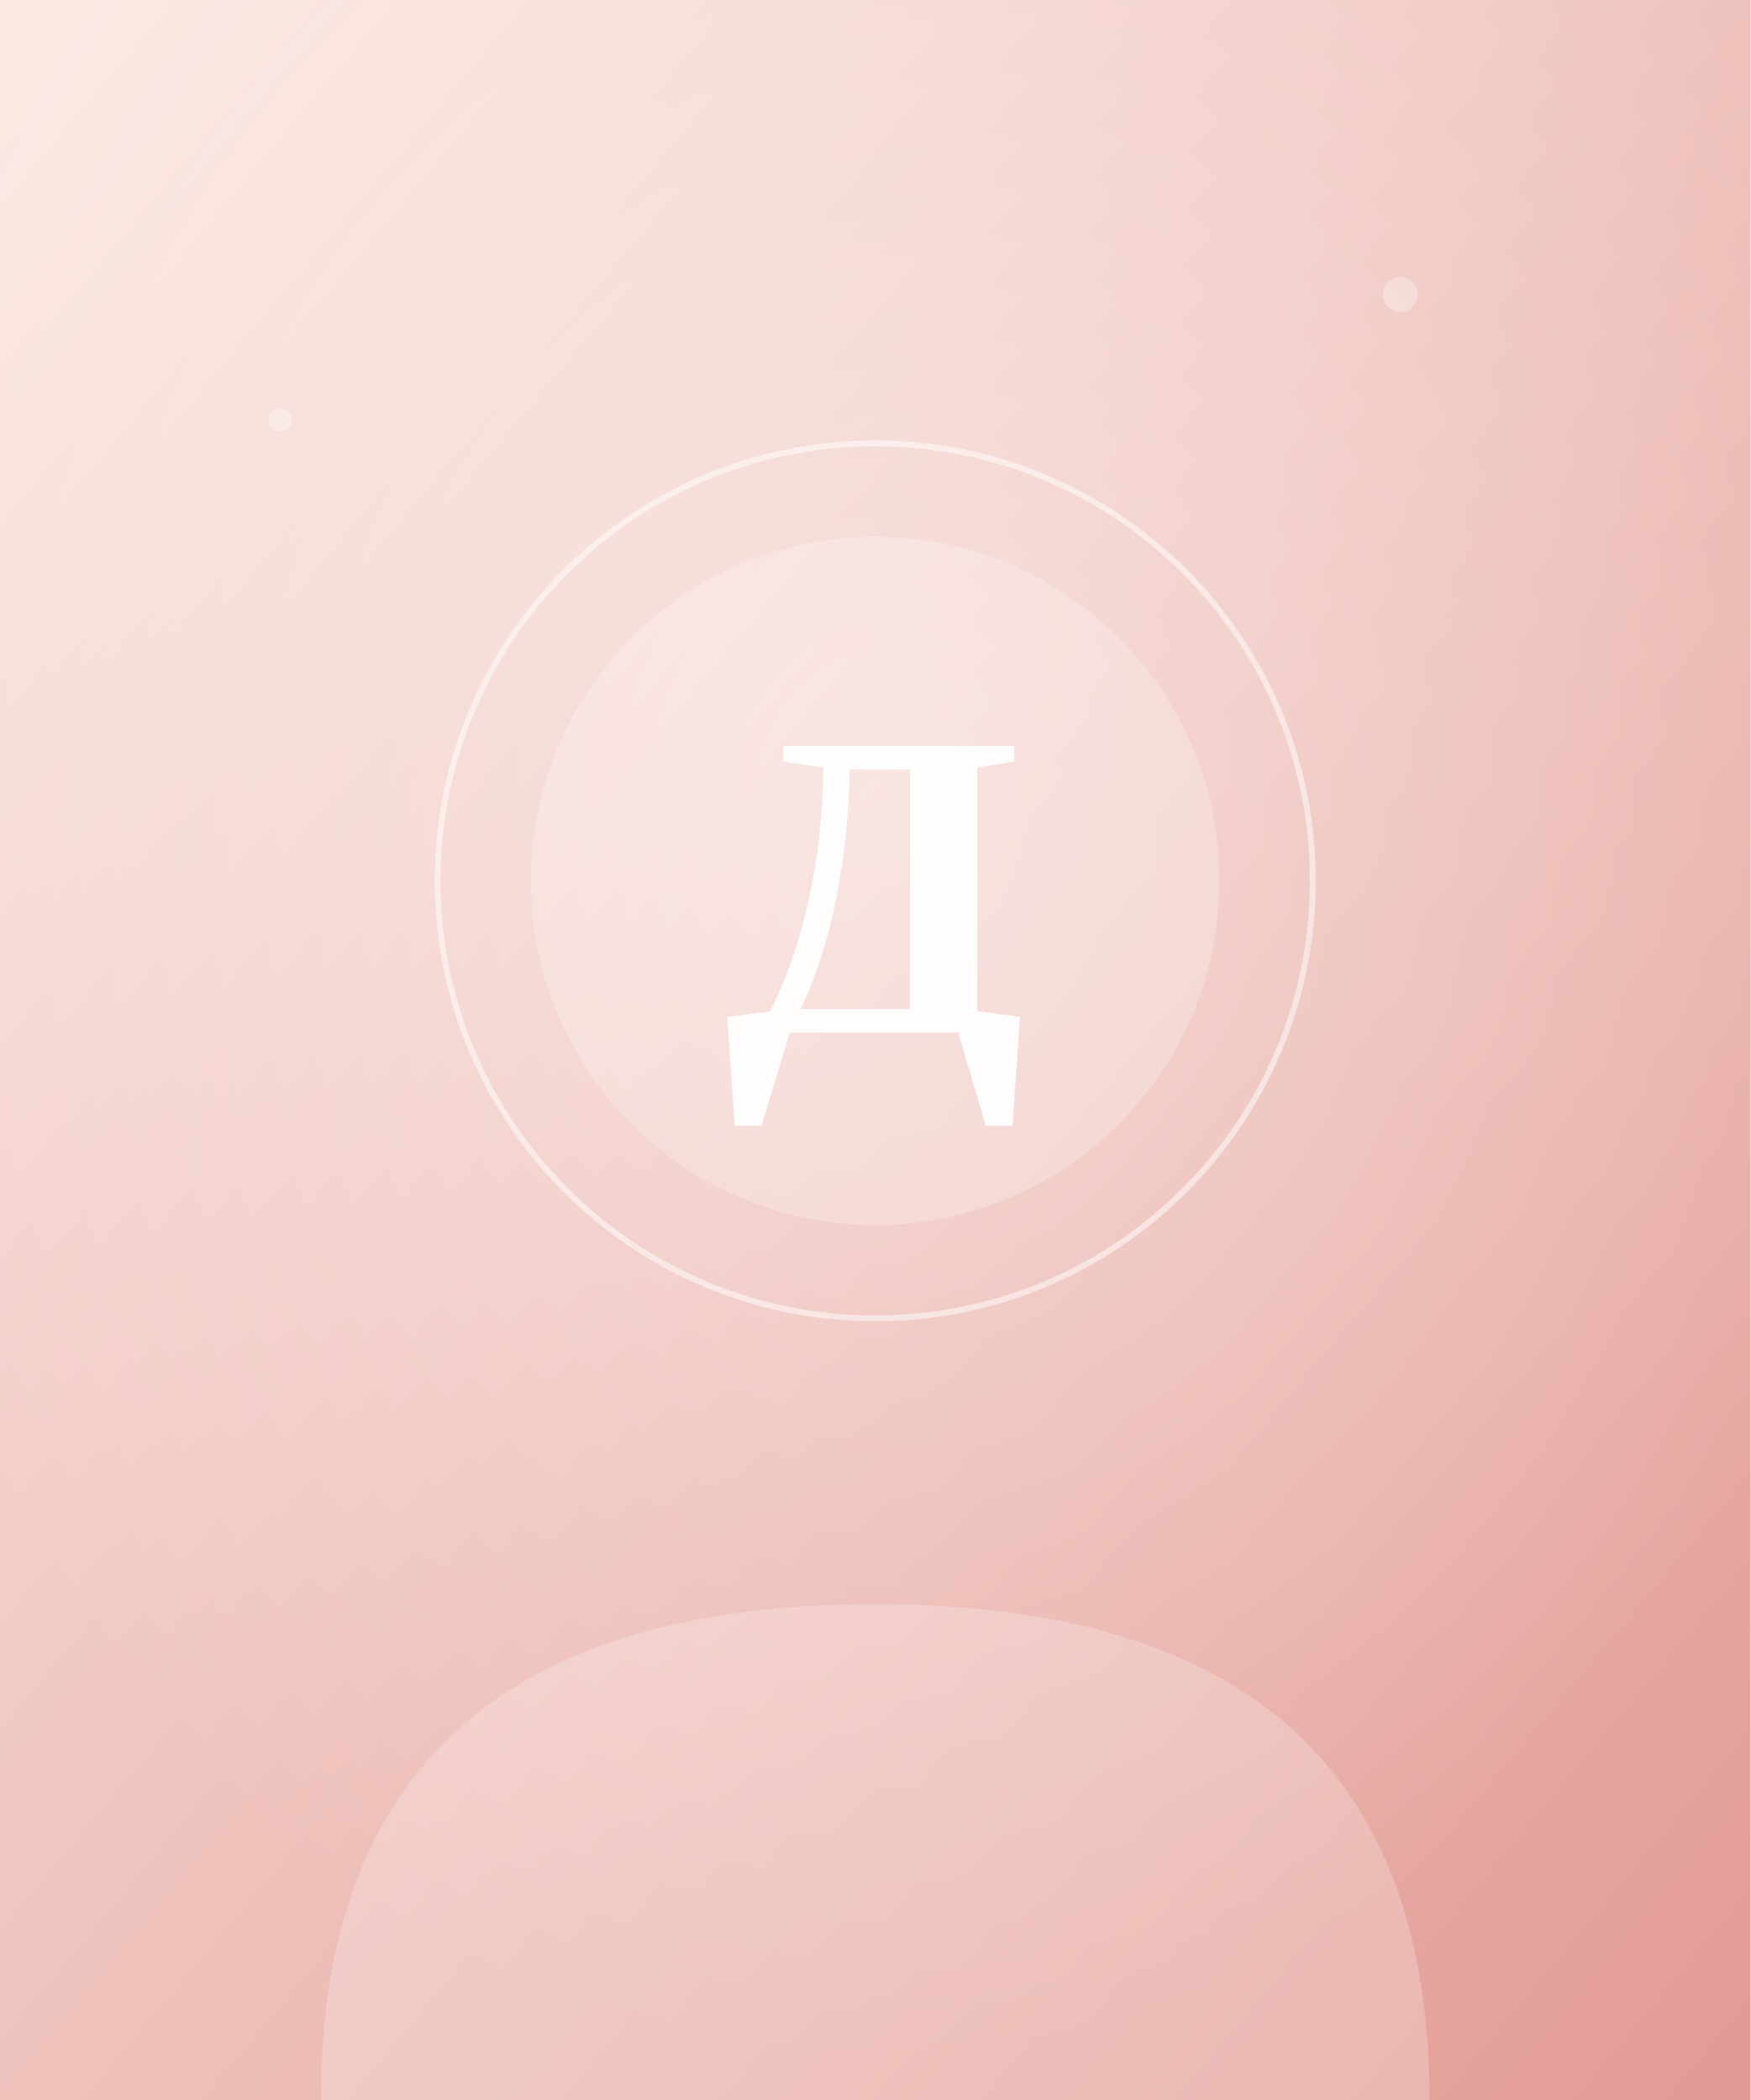
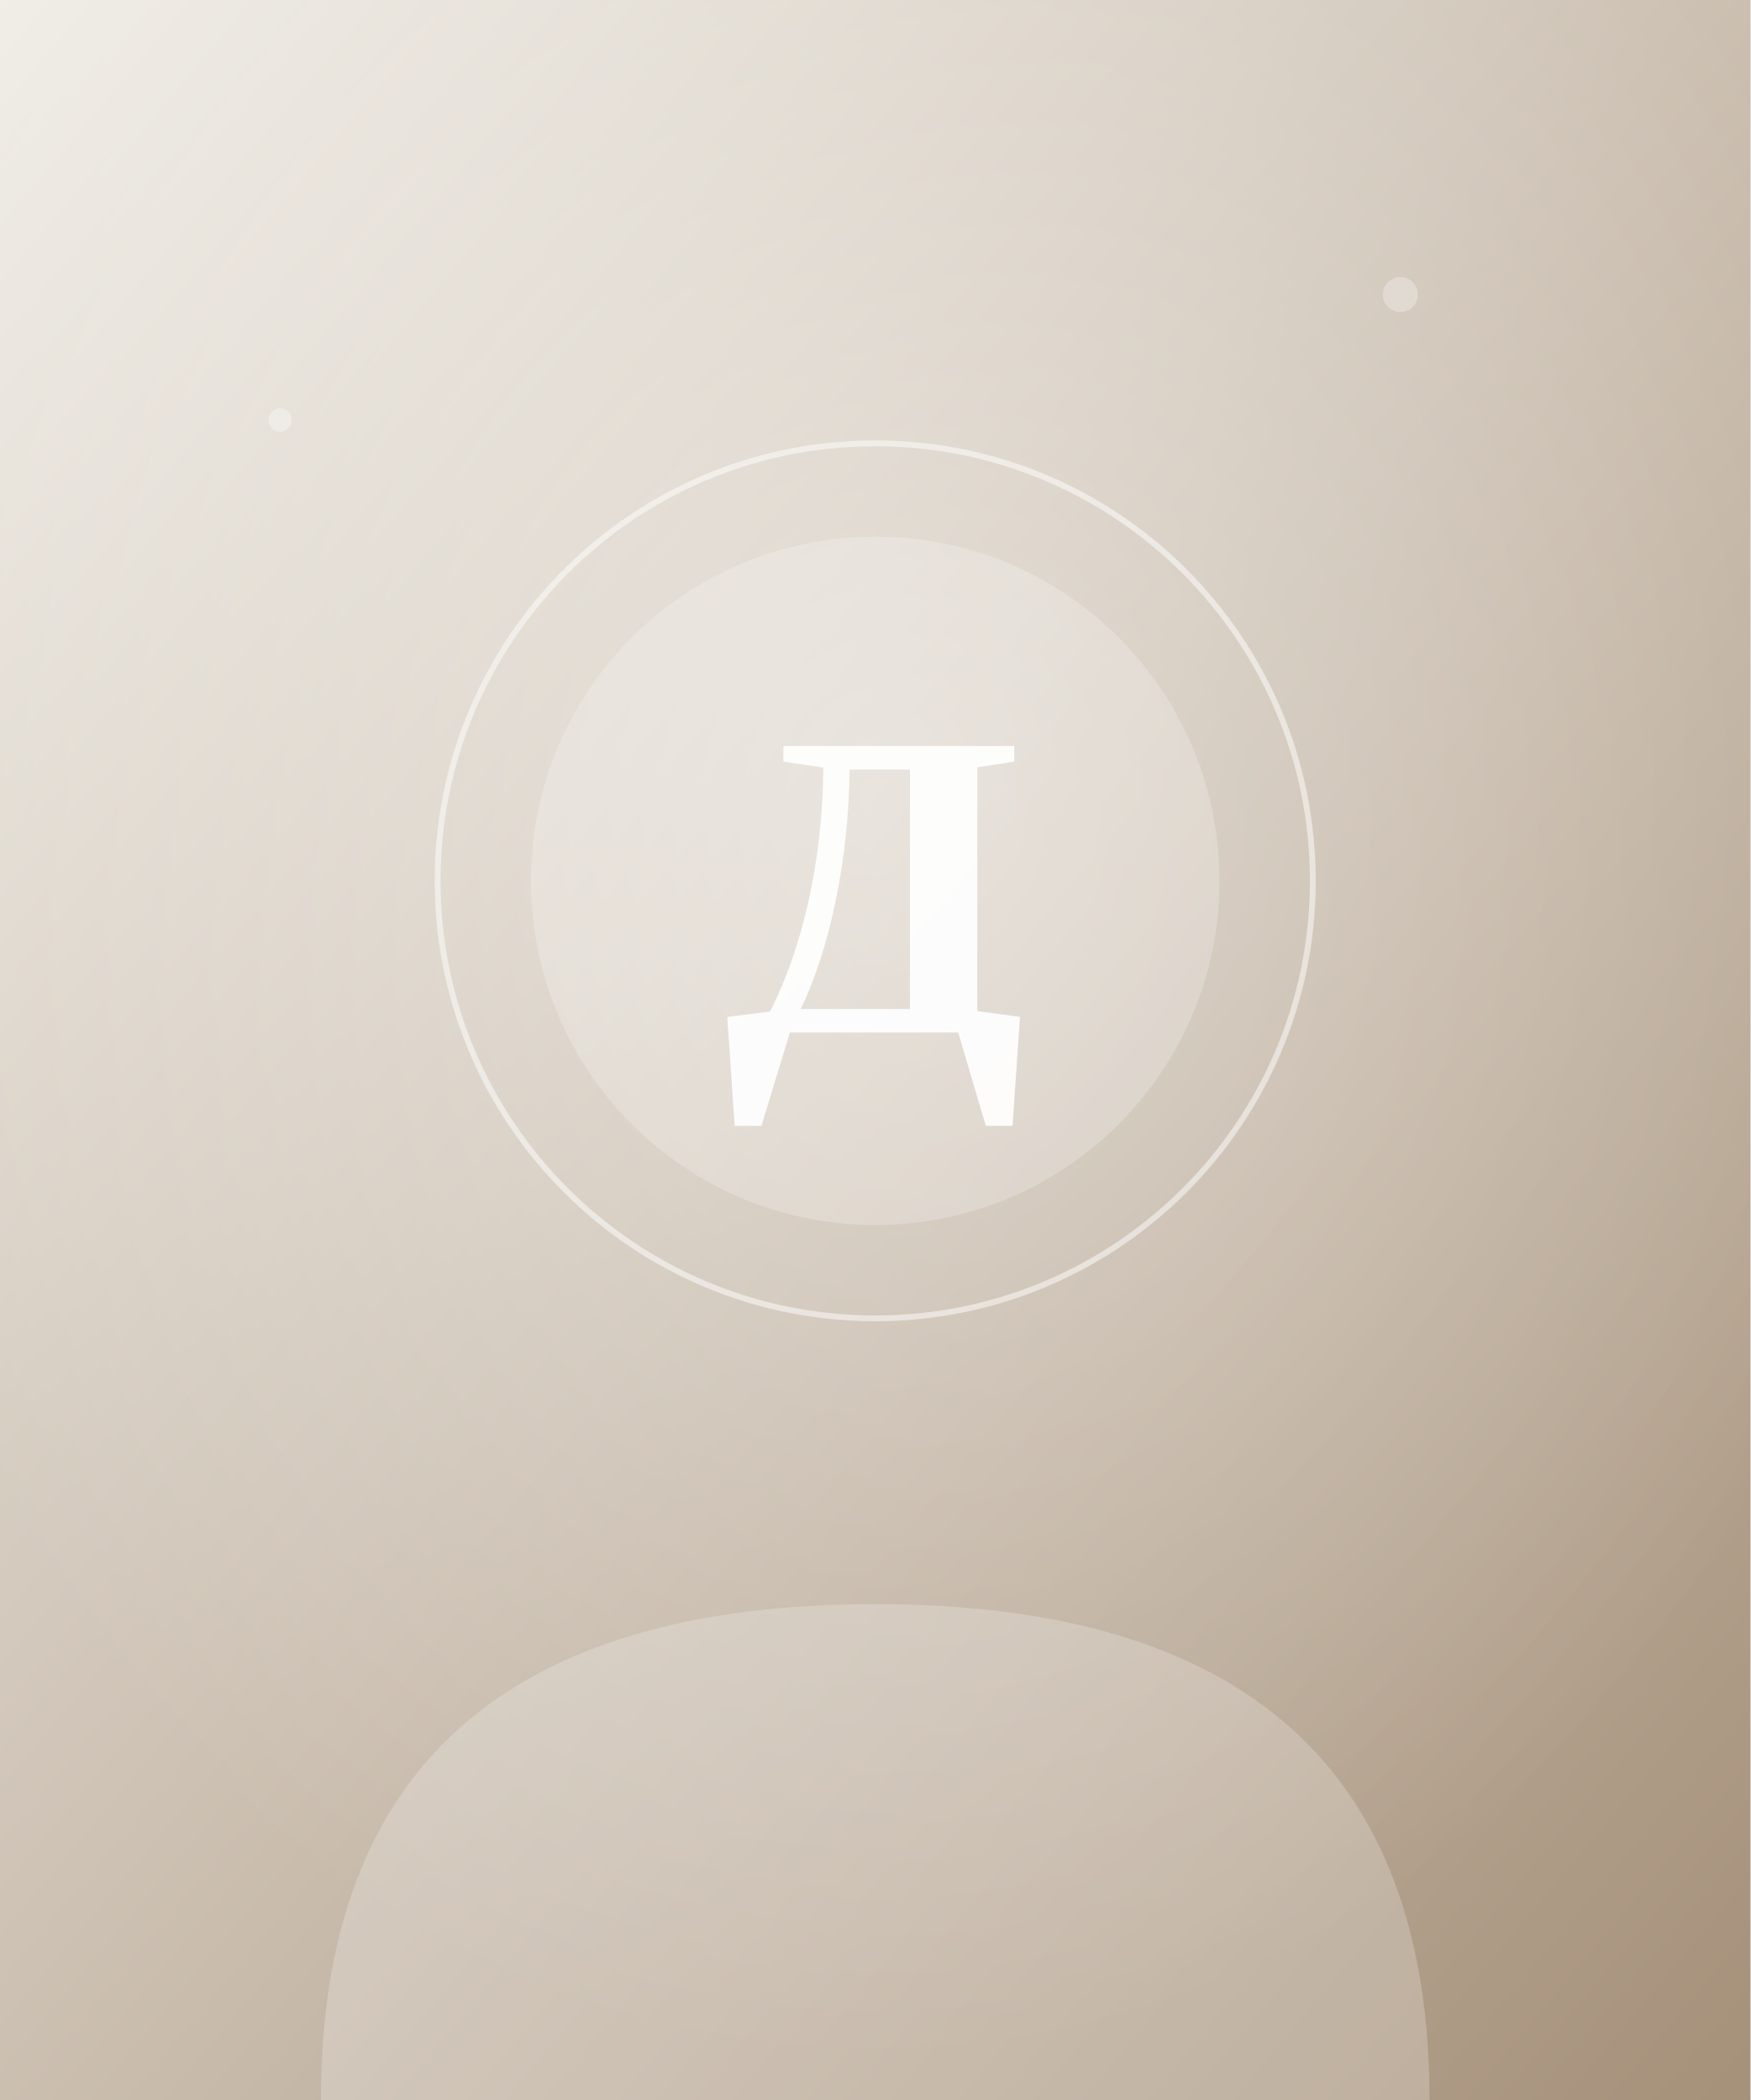
<svg xmlns="http://www.w3.org/2000/svg" viewBox="0 0 600 720" width="600" height="720" role="img">
  <defs>
    <linearGradient id="g" x1="0" y1="0" x2="1" y2="1">
-       <stop offset="0" stop-color="#FCEBE6" />
-       <stop offset="1" stop-color="#E29A93" />
+       <stop offset="0" stop-color="#F1EEE8" />
+       <stop offset="1" stop-color="#A59079" />
    </linearGradient>
    <radialGradient id="glow" cx="50%" cy="38%" r="60%">
      <stop offset="0" stop-color="#fff" stop-opacity=".40" />
      <stop offset="1" stop-color="#fff" stop-opacity="0" />
    </radialGradient>
  </defs>
  <rect width="600" height="720" fill="url(#g)" />
  <rect width="600" height="720" fill="url(#glow)" />
  <circle cx="480" cy="101" r="6" fill="#fff" opacity=".3" />
  <circle cx="96" cy="144" r="4" fill="#fff" opacity=".35" />
  <g fill="#ffffff" opacity=".22">
    <circle cx="300" cy="302" r="118" />
    <path d="M110 720 q0 -170 190 -170 q190 0 190 170 Z" />
  </g>
  <circle cx="300" cy="302" r="150" fill="none" stroke="#fff" stroke-width="2" opacity=".5" />
-   <text x="300" y="354" text-anchor="middle" font-family="Fraunces, Georgia, 'Times New Roman', serif" font-size="150" font-weight="600" fill="#ffffff" opacity=".92">Д</text>
+   <text x="300" y="354" text-anchor="middle" font-family="Playfair Display, Georgia, 'Times New Roman', serif" font-size="150" font-weight="600" fill="#ffffff" opacity=".92">Д</text>
</svg>
